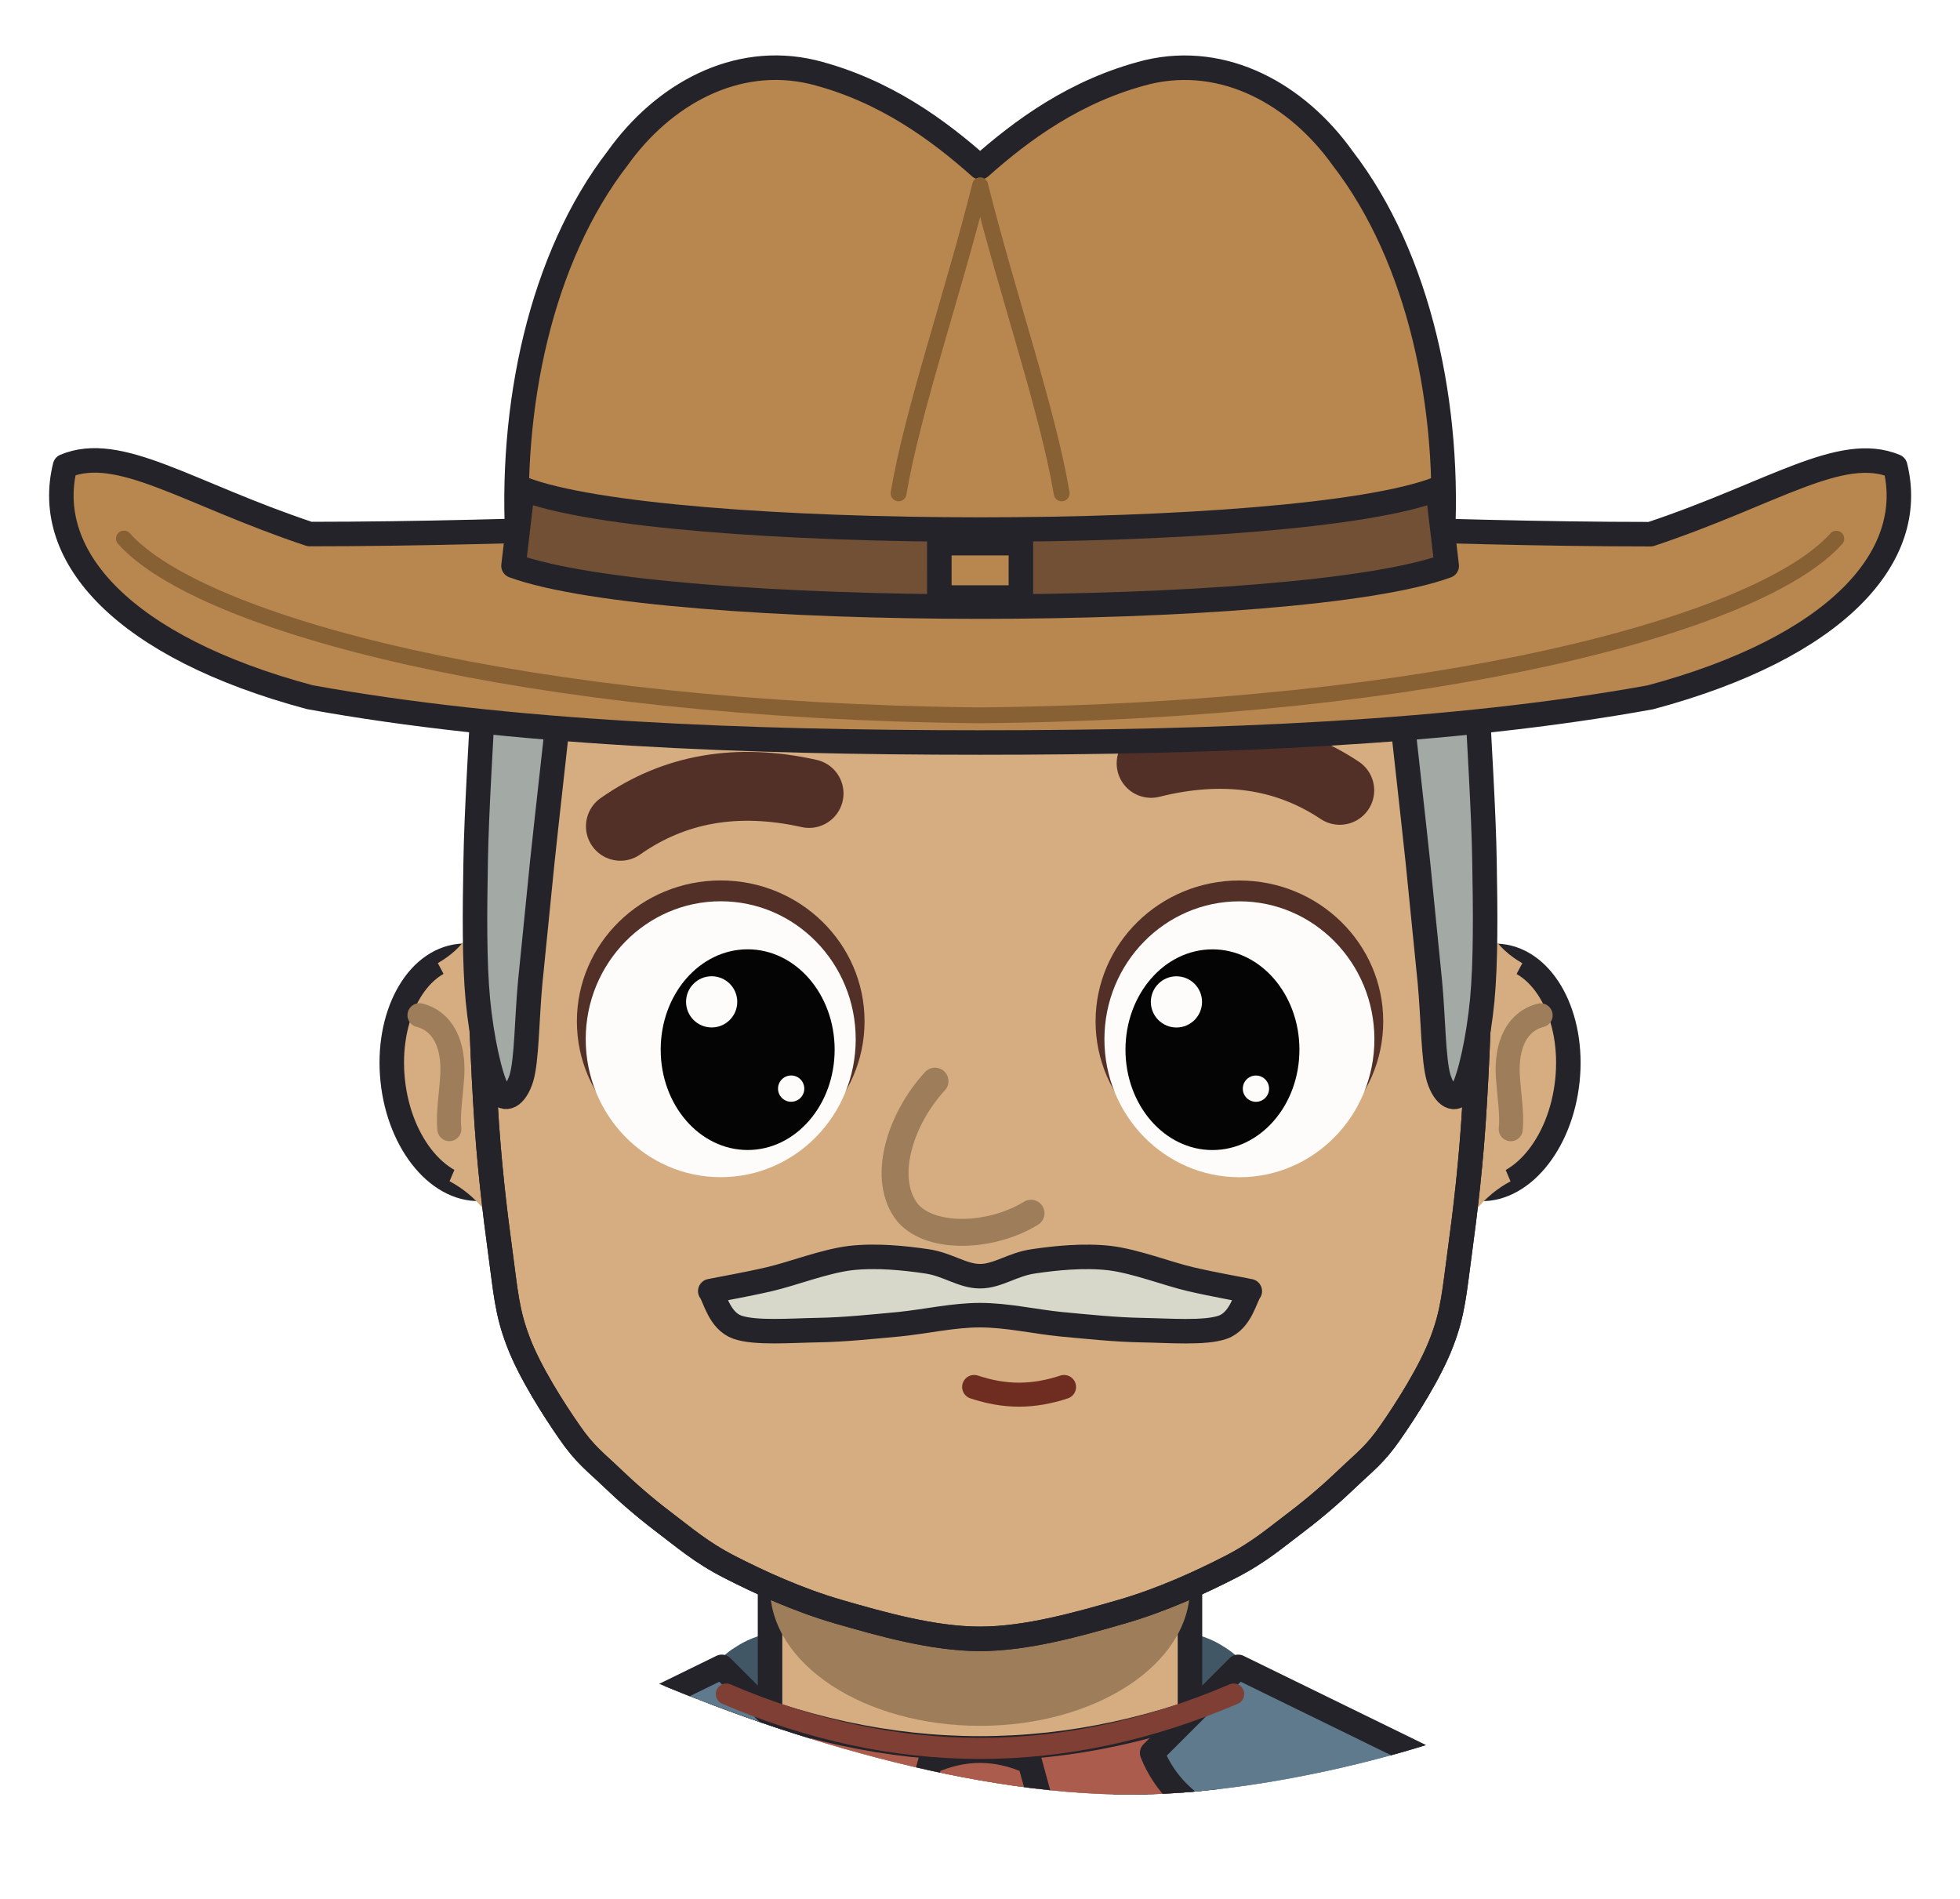
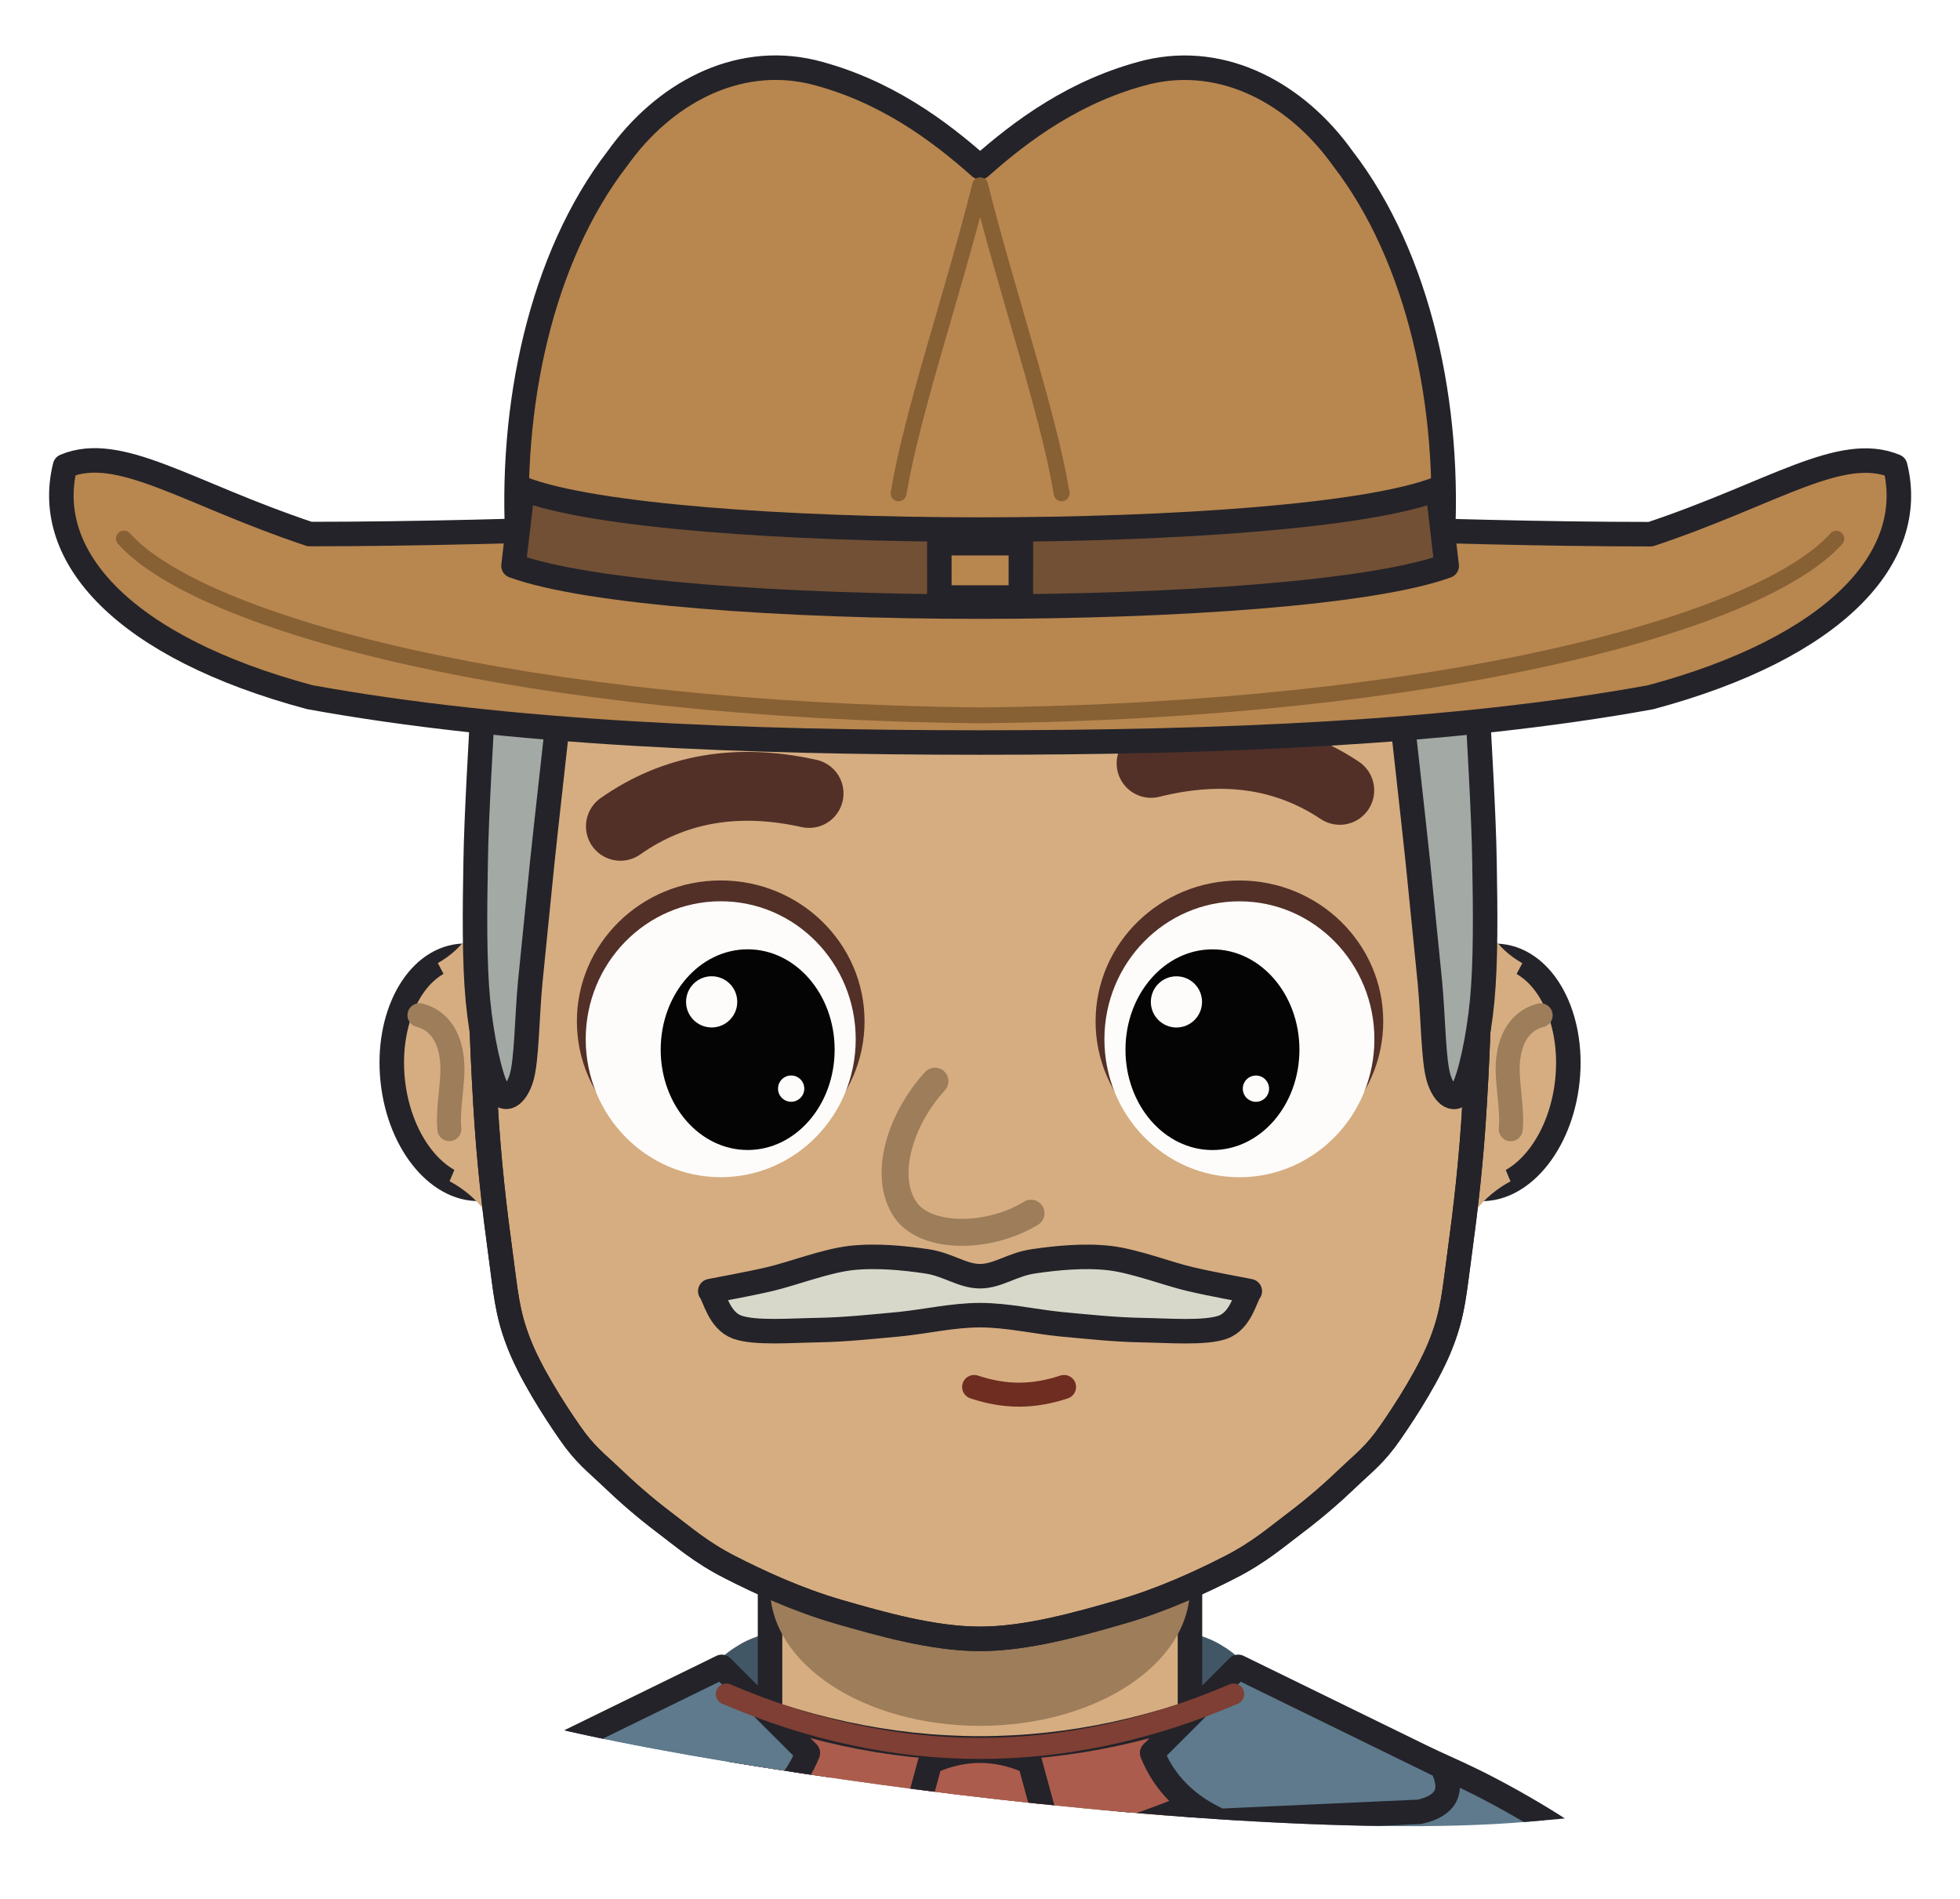
<svg xmlns="http://www.w3.org/2000/svg" viewBox="0 0 320 310" width="320" height="310">
  <defs>
    <clipPath id="cd15b">
      <rect x="-4000" y="-4000" width="9000" height="9000" />
    </clipPath>
    <pattern id="cd15pat" width="28" height="28" patternUnits="userSpaceOnUse">
      <rect width="28" height="28" fill="#FFE94A" />
      <rect width="14" height="28" fill="#F6A5C0" />
    </pattern>
    <clipPath id="cd15cr">
-       <path d="M855.68 653.42C851.76 707.96 853.07 784.16 807.40 825.39C761.73 866.88 658.14 897.93 582.20 902.11C506.00 906.28 415.71 878.10 350.74 850.44C285.76 823.04 225.48 784.94 192.08 736.67C158.41 688.39 139.63 617.67 149.80 560.26C160.24 503.11 209.04 435.27 253.40 392.73C297.76 349.94 348.39 310.79 416.23 304.27C484.08 297.74 591.59 321.49 660.75 353.59C729.90 385.69 799.31 447.79 831.67 497.63C864.29 547.74 859.85 598.88 855.68 653.42Z" />
+       <path d="M923.39 663.50C912.62 724.63 937.94 818.09 907.77 859.84C877.61 901.59 817.01 908.05 741.59 914.52C666.45 920.98 543.63 910.21 455.83 898.09C367.76 885.97 272.95 869.54 214.51 842.06C156.33 814.86 126.97 789.54 105.96 734.06C85.22 678.31 89.26 571.38 90.07 508.90C90.61 446.68 78.49 394.70 110.00 359.96C141.25 325.48 197.00 306.63 278.34 301.24C359.95 295.85 507.00 317.13 599.38 327.37C691.77 337.60 771.22 334.10 833.17 361.84C895.38 389.85 957.06 443.72 972.14 494.08C986.96 544.45 933.90 602.63 923.39 663.50Z" />
      <path d="M-473.50 -700.97L1473.50 -700.97L1473.50 664.63L-473.50 664.63Z" />
    </clipPath>
    <clipPath id="cd15s">
      <path d="M500 970.1L616.5 850.9C621.8 853.2 636.8 859.1 648.3 864.2C659.7 869.3 672.5 875.4 685.3 881.4C698.1 887.3 712.5 893.3 725 899.9C737.6 906.5 750.8 914.3 760.8 921.1C770.7 927.9 778 934.3 784.6 941C791.2 947.6 795.8 954.2 800.5 960.8C805.1 967.4 808.6 974.1 812.4 980.7C816.1 987.2 821.2 996.8 823 1000L177 1000C178.8 996.8 183.9 987.2 187.6 980.7C191.4 974.1 194.9 967.4 199.5 960.8C204.2 954.2 208.8 947.6 215.4 941C222 934.3 229.3 927.9 239.2 921.1C249.2 914.3 262.4 906.5 275 899.9C287.5 893.3 301.9 887.3 314.7 881.4C327.5 875.4 340.3 869.3 351.7 864.2C363.2 859.1 378.2 853.2 383.5 850.9L500 970.1Z" fill="#5E7A8C" stroke="#242329" stroke-width="10.82" stroke-linejoin="round" stroke-linecap="round" transform="translate(500 1014) scale(0.86) translate(-500 -1000)" />
      <path d="M380 856Q500 908 620 856L596 906Q548 926 500 934Q452 926 404 906Z" fill="#AC5C4D" stroke="#242329" stroke-width="10.82" stroke-linejoin="round" stroke-linecap="round" transform="translate(500 1014) scale(0.86) translate(-500 -1000)" />
      <path d="M386 846L296 890Q288 906 306 910L394 914Q416 904 424 884Z" fill="#5E7A8C" stroke="#242329" stroke-width="10.82" stroke-linejoin="round" stroke-linecap="round" transform="translate(500 1014) scale(0.86) translate(-500 -1000)" />
      <path d="M614 846L704 890Q712 906 694 910L606 914Q584 904 576 884Z" fill="#5E7A8C" stroke="#242329" stroke-width="10.82" stroke-linejoin="round" stroke-linecap="round" transform="translate(500 1014) scale(0.86) translate(-500 -1000)" />
      <path d="M478 888Q500 878 522 888L528 910Q500 924 472 910Z" fill="#AC5C4D" stroke="#242329" stroke-width="10.82" stroke-linejoin="round" stroke-linecap="round" transform="translate(500 1014) scale(0.86) translate(-500 -1000)" />
      <path d="M388 858Q500 906 612 858" fill="none" stroke="#7F3F34" stroke-width="9.3" stroke-linecap="round" transform="translate(500 1014) scale(0.86) translate(-500 -1000)" />
    </clipPath>
    <clipPath id="cd15eL">
      <ellipse cx="385.5" cy="569" rx="59.6" ry="60.9" />
    </clipPath>
    <clipPath id="cd15eR">
      <ellipse cx="614.5" cy="569" rx="59.6" ry="60.9" />
    </clipPath>
    <filter id="cd15bl" x="-60%" y="-90%" width="220%" height="280%">
      <feGaussianBlur stdDeviation="15" />
    </filter>
    <clipPath id="cd15eo">
      <path d="M-1000 -1000H2000V2000H-1000Z" />
    </clipPath>
    <clipPath id="cd15ck">
      <ellipse cx="385.5" cy="561.1" rx="66.5" ry="65.2" />
      <ellipse cx="385.5" cy="569" rx="62.6" ry="63.9" />
      <ellipse cx="614.5" cy="561.1" rx="66.5" ry="65.2" />
      <ellipse cx="614.5" cy="569" rx="62.6" ry="63.9" />
    </clipPath>
  </defs>
  <g transform="translate(-55 -107) scale(0.43)">
    <g clip-path="url(#cd15b)">
      <g transform="translate(500 1014) scale(0.86) translate(-500 -1000)">
        <g clip-path="url(#cd15cr)">
          <g transform="translate(0 0.06)">
            <path d="M500 824.5C525.6 824.5 558.7 826.2 576.8 828.4C594.9 830.7 601.5 833.1 608.5 837.7C615.6 842.3 619.6 847.4 619.1 856.2C618.7 865.1 625.8 880.5 605.9 890.7C586 900.8 535.3 917.1 500 917.1C464.7 917.1 414 900.8 394.1 890.7C374.2 880.5 381.3 865.1 380.9 856.2C380.4 847.4 384.4 842.3 391.5 837.7C398.5 833.1 405.1 830.7 423.2 828.4C441.3 826.2 474.4 824.5 500 824.5Z" fill="#415766" />
          </g>
        </g>
        <g clip-path="url(#cd15cr)">
          <g transform="translate(0 0.06)">
            <path d="M407.3 768.9L407.3 935.7Q407.3 967.4 439.1 967.4L560.9 967.4Q592.7 967.4 592.7 935.7L592.7 768.9Z" fill="#D6AD81" stroke="#242329" stroke-width="10.82" stroke-linejoin="round" stroke-linecap="round" />
            <ellipse cx="500" cy="811.2" rx="92.7" ry="60.9" fill="#9D7D5A" />
          </g>
        </g>
        <g transform="matrix(1 0.0001 -0.0001 1 0.08335 0.01754)">
          <ellipse cx="275.6" cy="583.6" rx="35.1" ry="51.6" transform="rotate(-6 275.6 583.6)" fill="#D6AD81" stroke="#242329" stroke-width="10.82" stroke-linejoin="round" stroke-linecap="round" />
          <ellipse cx="724.4" cy="583.6" rx="35.1" ry="51.6" transform="rotate(6 724.4 583.6)" fill="#D6AD81" stroke="#242329" stroke-width="10.82" stroke-linejoin="round" stroke-linecap="round" />
          <path d="M281.3 496.1C281.3 518.4 271 529.5 260.6 535.4L286.2 583.6ZM718.7 496.1C718.7 518.4 729 529.5 739.4 535.4L713.8 583.6ZM291.8 671C288.8 648.8 276.3 637.3 265.8 631.7L286.2 583.6ZM708.2 671C711.2 648.8 723.7 637.3 734.2 631.7L713.8 583.6Z" fill="#D6AD81" />
          <path d="M252.5 558.4C263.1 561.1 267.7 571.6 267 584.9C266.4 594.2 265 602.1 265.7 608.7M747.5 558.4C736.9 561.1 732.3 571.6 733 584.9C733.6 594.2 735 602.1 734.3 608.7" fill="none" stroke="#9D7D5A" stroke-width="10.6" stroke-linecap="round" stroke-linejoin="round" />
        </g>
        <g transform="matrix(1 0.0001 -0.0001 1 0.08335 0.01754)">
          <path d="M500 255.3C526.5 255.3 554.7 258.6 579.4 265.9C604.1 273.2 628.8 284 648.3 299C667.7 314 684.4 334.9 695.9 355.9C707.4 376.8 712.9 400 717.1 424.7C721.3 449.4 720.8 475.5 721.1 504.1C721.3 532.8 720 570.3 718.4 596.8C716.9 623.3 714.2 645.3 711.8 663C709.4 680.6 708.9 689.5 703.8 702.7C698.8 715.9 688.2 732.5 681.3 742.4C674.5 752.3 669.8 755.6 662.8 762.3C655.9 768.9 648.4 775.5 639.7 782.1C630.9 788.7 623.4 795.4 610.5 802C597.6 808.6 580.6 816.5 562.2 821.8C543.8 827.1 520.7 833.7 500 833.7C479.3 833.7 456.2 827.1 437.8 821.8C419.4 816.5 402.4 808.6 389.5 802C376.6 795.4 369.1 788.7 360.3 782.1C351.6 775.5 344.1 768.9 337.2 762.3C330.2 755.6 325.5 752.3 318.7 742.4C311.8 732.5 301.2 715.9 296.2 702.7C291.1 689.5 290.6 680.6 288.2 663C285.8 645.3 283.1 623.3 281.6 596.8C280 570.3 278.7 532.8 278.9 504.1C279.2 475.5 278.7 449.4 282.9 424.7C287.1 400 292.6 376.8 304.1 355.9C315.6 334.9 332.3 314 351.7 299C371.2 284 395.9 273.2 420.6 265.9C445.3 258.6 473.5 255.3 500 255.3Z" fill="#D6AD81" data-sk="1" stroke="#242329" stroke-width="10.82" stroke-linejoin="round" stroke-linecap="round" />
        </g>
        <g clip-path="url(#cd15cr)">
          <g transform="translate(0 0.13)">
            <path d="M500 970.1L616.5 850.9C621.8 853.2 636.8 859.1 648.3 864.2C659.7 869.3 672.5 875.4 685.3 881.4C698.1 887.3 712.5 893.3 725 899.9C737.6 906.5 750.8 914.3 760.8 921.1C770.7 927.9 778 934.3 784.6 941C791.2 947.6 795.8 954.2 800.5 960.8C805.1 967.4 808.6 974.1 812.4 980.7C816.1 987.2 821.2 996.8 823 1000L177 1000C178.8 996.8 183.9 987.2 187.6 980.7C191.4 974.1 194.9 967.4 199.5 960.8C204.2 954.2 208.8 947.6 215.4 941C222 934.3 229.3 927.9 239.2 921.1C249.2 914.3 262.4 906.5 275 899.9C287.5 893.3 301.9 887.3 314.7 881.4C327.5 875.4 340.3 869.3 351.7 864.2C363.2 859.1 378.2 853.2 383.5 850.9L500 970.1Z" fill="#5E7A8C" stroke="#242329" stroke-width="10.82" stroke-linejoin="round" stroke-linecap="round" />
            <path d="M380 856Q500 908 620 856L596 906Q548 926 500 934Q452 926 404 906Z" fill="#AC5C4D" stroke="#242329" stroke-width="10.82" stroke-linejoin="round" stroke-linecap="round" />
            <path d="M386 846L296 890Q288 906 306 910L394 914Q416 904 424 884Z" fill="#5E7A8C" stroke="#242329" stroke-width="10.82" stroke-linejoin="round" stroke-linecap="round" />
            <path d="M614 846L704 890Q712 906 694 910L606 914Q584 904 576 884Z" fill="#5E7A8C" stroke="#242329" stroke-width="10.82" stroke-linejoin="round" stroke-linecap="round" />
            <path d="M478 888Q500 878 522 888L528 910Q500 924 472 910Z" fill="#AC5C4D" stroke="#242329" stroke-width="10.82" stroke-linejoin="round" stroke-linecap="round" />
            <path d="M388 858Q500 906 612 858" fill="none" stroke="#7F3F34" stroke-width="9.3" stroke-linecap="round" />
          </g>
        </g>
        <g transform="matrix(1 0.0001 -0.0001 1 0.08335 0.01754)">
          <g filter="url(#cd15bl)">
            <ellipse cx="330.6" cy="668.3" rx="35.7" ry="19.9" fill="#DD8E67" opacity="0.000" transform="matrix(0.4 0 0 0.4 198.36 400.98)" />
          </g>
          <g filter="url(#cd15bl)">
            <ellipse cx="669.4" cy="668.3" rx="35.7" ry="19.9" fill="#DD8E67" opacity="0.000" transform="matrix(0.4 0 0 0.4 401.64 400.98)" />
          </g>
        </g>
        <g transform="matrix(1 0.0001 -0.0001 1 0.08335 0.01754)">
          <path d="M619.1 680.2C617.1 682.8 615.2 693.2 607.2 696.1C599.3 698.9 583.4 697.6 571.5 697.4C559.6 697.2 547.7 695.9 535.7 694.8C523.8 693.6 511.9 690.8 500 690.8C488.1 690.8 476.2 693.6 464.3 694.8C452.3 695.9 440.4 697.2 428.5 697.4C416.6 697.6 400.7 698.9 392.8 696.1C384.8 693.2 382.9 682.8 380.9 680.2C385.2 679.3 396.8 677.3 407.1 674.9C417.4 672.5 431.3 667 442.8 665.6C454.3 664.3 466.6 665.6 476.2 667C485.7 668.3 492.1 673.6 500 673.6C507.9 673.6 514.3 668.3 523.8 667C533.4 665.6 545.7 664.3 557.2 665.6C568.7 667 582.6 672.5 592.9 674.9C603.2 677.3 614.8 679.3 619.1 680.2Z" fill="#D7D8CA" stroke="#242329" stroke-width="10.82" stroke-linejoin="round" stroke-linecap="round" />
          <path d="M500 255.3C526.5 255.3 554.7 258.6 579.4 265.9C604.1 273.2 628.8 284 648.3 299C667.7 314 684.4 334.9 695.9 355.9C707.4 376.8 712.9 400 717.1 424.7C721.3 449.4 720.8 475.5 721.1 504.1C721.3 532.8 720 570.3 718.4 596.8C716.9 623.3 714.2 645.3 711.8 663C709.4 680.6 708.9 689.5 703.8 702.7C698.8 715.9 688.2 732.5 681.3 742.4C674.5 752.3 669.8 755.6 662.8 762.3C655.9 768.9 648.4 775.5 639.7 782.1C630.9 788.7 623.4 795.4 610.5 802C597.6 808.6 580.6 816.5 562.2 821.8C543.8 827.1 520.7 833.7 500 833.7C479.3 833.7 456.2 827.1 437.8 821.8C419.4 816.5 402.4 808.6 389.5 802C376.6 795.4 369.1 788.7 360.3 782.1C351.6 775.5 344.1 768.9 337.2 762.3C330.2 755.6 325.5 752.3 318.7 742.4C311.8 732.5 301.2 715.9 296.2 702.7C291.1 689.5 290.6 680.6 288.2 663C285.8 645.3 283.1 623.3 281.6 596.8C280 570.3 278.7 532.8 278.9 504.1C279.2 475.5 278.7 449.4 282.9 424.7C287.1 400 292.6 376.8 304.1 355.9C315.6 334.9 332.3 314 351.7 299C371.2 284 395.9 273.2 420.6 265.9C445.3 258.6 473.5 255.3 500 255.3Z" fill="none" stroke="#242329" stroke-width="10.82" stroke-linejoin="round" stroke-linecap="round" />
        </g>
        <g transform="matrix(1 0.0001 -0.0001 1 0.08335 0.01754)">
          <path fill="#A3A9A4" data-o="f" d="M280.4 422.1C279.9 433.5 277.6 469.3 277.3 490.9C276.9 512.5 276.7 535 278.3 551.8C279.9 568.6 283.7 585.8 286.9 591.5C290.1 597.2 295 594.2 297.5 586.2C299.9 578.3 299.9 559.7 301.4 543.8C303 528 304.8 509.9 306.7 490.9C308.7 471.9 312.3 440.2 313.4 430C307.9 428.7 285.9 423.4 280.4 422.1ZM719.6 422.1C720.1 433.5 722.4 469.3 722.7 490.9C723.1 512.5 723.3 535 721.7 551.8C720.1 568.6 716.3 585.8 713.1 591.5C709.9 597.2 705 594.2 702.5 586.2C700.1 578.3 700.1 559.7 698.6 543.8C697 528 695.2 509.9 693.3 490.9C691.3 471.9 687.7 440.2 686.6 430C692.1 428.7 714.1 423.4 719.6 422.1Z" stroke="#242329" stroke-width="10.82" stroke-linejoin="round" stroke-linecap="round" />
        </g>
        <g transform="matrix(1 0.0001 -0.0001 1 0.08335 0.01754)">
          <g clip-path="url(#cd15eo)" display="inline">
            <g>
              <ellipse cx="385.5" cy="561.1" rx="63.5" ry="62.2" fill="#523027" />
              <ellipse cx="385.5" cy="569" rx="59.6" ry="60.9" fill="#FDFCFA" />
              <g clip-path="url(#cd15eL)">
                <g transform="translate(0.00 0.00)">
                  <ellipse cx="397.4" cy="573.6" rx="38.4" ry="44.3" fill="#050404" />
                  <circle cx="381.5" cy="552.5" r="11.3" fill="#FDFCFA" />
                  <circle cx="416.6" cy="590.8" r="5.8" fill="#FDFCFA" />
                </g>
              </g>
            </g>
            <g>
              <ellipse cx="614.5" cy="561.1" rx="63.5" ry="62.2" fill="#523027" />
              <ellipse cx="614.5" cy="569" rx="59.6" ry="60.9" fill="#FDFCFA" />
              <g clip-path="url(#cd15eR)">
                <g transform="translate(0.00 0.00)">
                  <ellipse cx="602.6" cy="573.6" rx="38.4" ry="44.3" fill="#050404" />
                  <circle cx="586.7" cy="552.5" r="11.3" fill="#FDFCFA" />
                  <circle cx="621.8" cy="590.8" r="5.8" fill="#FDFCFA" />
                </g>
              </g>
            </g>
          </g>
          <g clip-path="url(#cd15ck)">
            <g>
              <path d="M312.7 618C312.7 669.6 458.3 669.6 458.3 618Q385.5 596.8 312.7 618ZM541.7 618C541.7 669.6 687.3 669.6 687.3 618Q614.5 596.8 541.7 618Z" fill="#D6AD81" display="none" />
            </g>
          </g>
          <path fill="none" stroke="#523027" stroke-linecap="round" stroke-linejoin="round" display="none" />
          <path fill="none" stroke="#523027" stroke-width="30.4" stroke-linecap="round" stroke-linejoin="round" d="M341.2 475.0Q376.9 449.9 424.5 460.5M658.8 459.1Q623.1 435.3 575.5 447.2" transform="translate(0 0.00)" />
          <g>
            <path d="M480.1 587.5C464.3 604.7 456.3 631.2 468.2 645.8C478.8 657.7 505.3 656.4 522.5 645.8" fill="none" stroke="#9D7D5A" stroke-width="11.9" stroke-linecap="round" stroke-linejoin="round" />
          </g>
          <path fill="#6E2D20" stroke="#6E2D20" stroke-linejoin="round" stroke-linecap="round" d="M497.4 722.5C504.0 724.7 510.6 725.9 517.2 725.9C523.8 725.9 530.5 724.7 537.1 722.5C530.5 724.7 523.8 725.9 517.2 725.9C510.6 725.9 504.0 724.7 497.4 722.5Z" stroke-width="10.60" />
          <path fill="#FDFCFA" display="none" />
          <g>
            <path d="M469.6 731.4Q500 714.2 530.4 731.4Q500 745.1 469.6 731.4Z" fill="#D9604A" display="none" />
          </g>
        </g>
        <g transform="matrix(1 0.0001 -0.0001 1 0.08335 0.01754)">
          <path d="M96 316C120 306 150 328 204 346C300 346 396 340 500 340C604 340 700 346 796 346C850 328 880 306 904 316C914 356 878 396 796 418C708 434 604 438 500 438C396 438 292 434 204 418C122 396 86 356 96 316Z" fill="#B8864F" stroke="#242329" stroke-width="10.82" stroke-linejoin="round" stroke-linecap="round" />
          <path d="M122 348C156 386 300 424 500 426C700 424 844 386 878 348" fill="none" stroke="#876033" stroke-width="7" stroke-linecap="round" stroke-linejoin="round" />
          <path d="M296 352C292 290 306 224 340 180C360 152 392 134 426 142C458 150 482 168 500 184C518 168 542 150 574 142C608 134 640 152 660 180C694 224 708 290 704 352Z" fill="#B8864F" stroke="#242329" stroke-width="10.82" stroke-linejoin="round" stroke-linecap="round" />
          <path d="M500 192C488 240 470 292 464 328M500 192C512 240 530 292 536 328" fill="none" stroke="#876033" stroke-width="7" stroke-linecap="round" stroke-linejoin="round" />
          <path d="M298 326C360 350 640 350 702 326L706 360C640 384 360 384 294 360Z" fill="#725035" stroke="#242329" stroke-width="10.82" stroke-linejoin="round" stroke-linecap="round" />
          <path d="M482 350h36v24h-36Z" fill="#B8864F" stroke="#242329" stroke-width="10.82" stroke-linejoin="round" stroke-linecap="round" />
        </g>
      </g>
    </g>
    <g clip-path="url(#cd15b)">
      <g transform="translate(0 0.00)" />
    </g>
  </g>
</svg>
